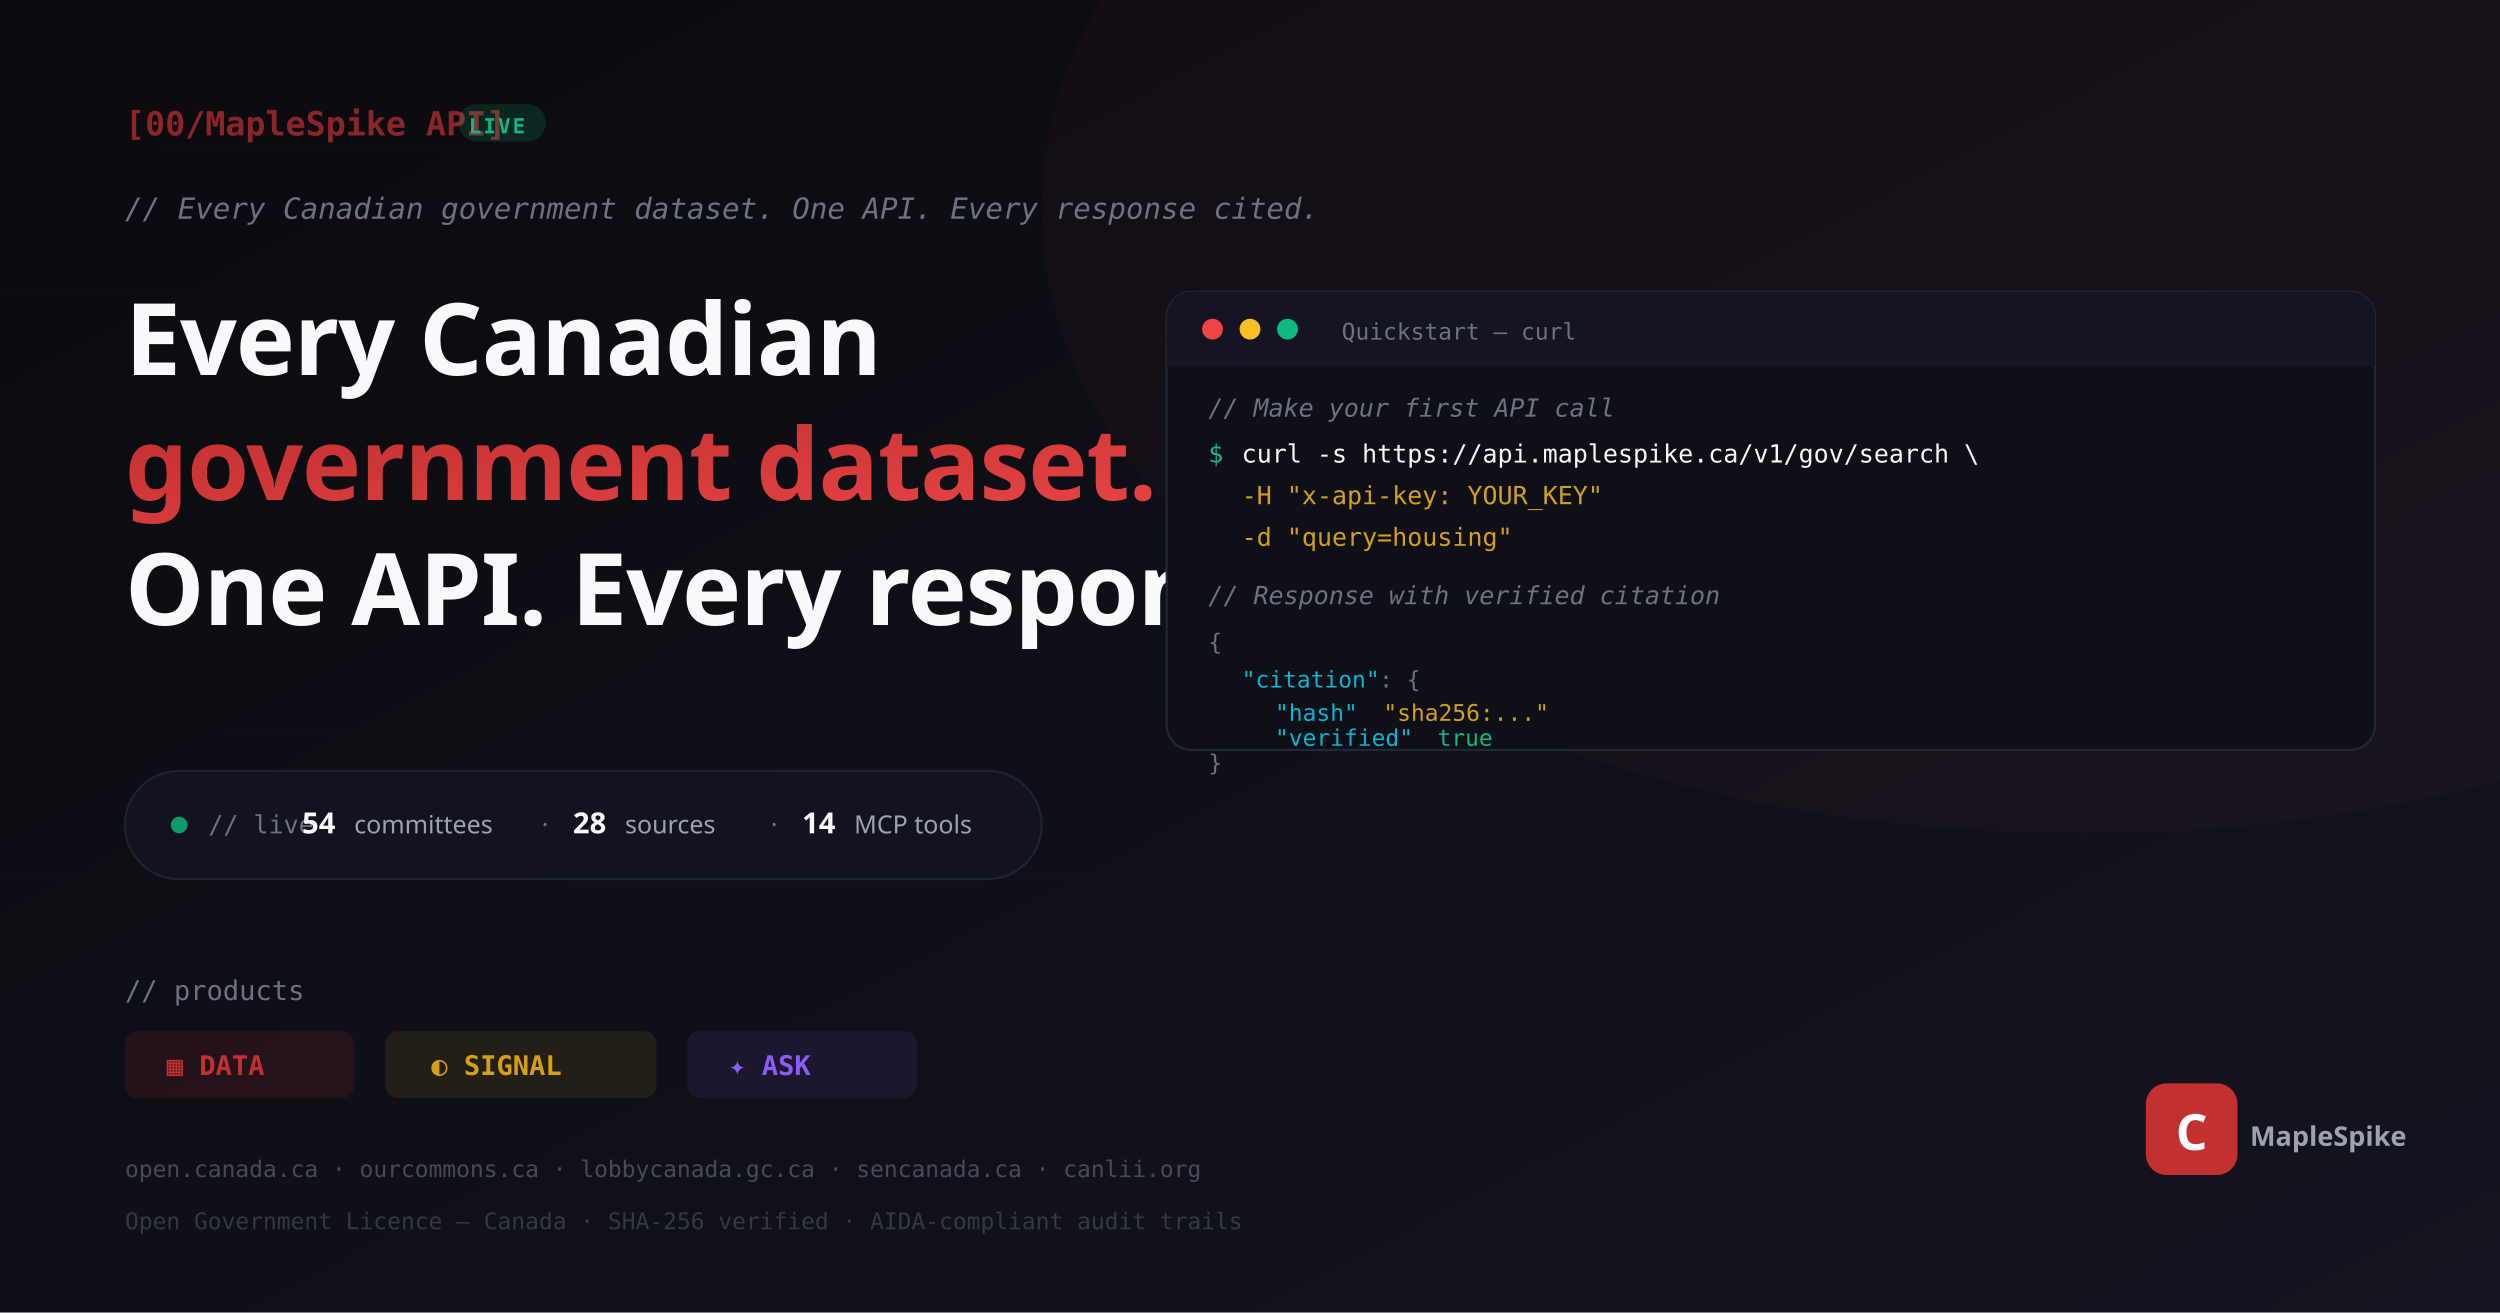
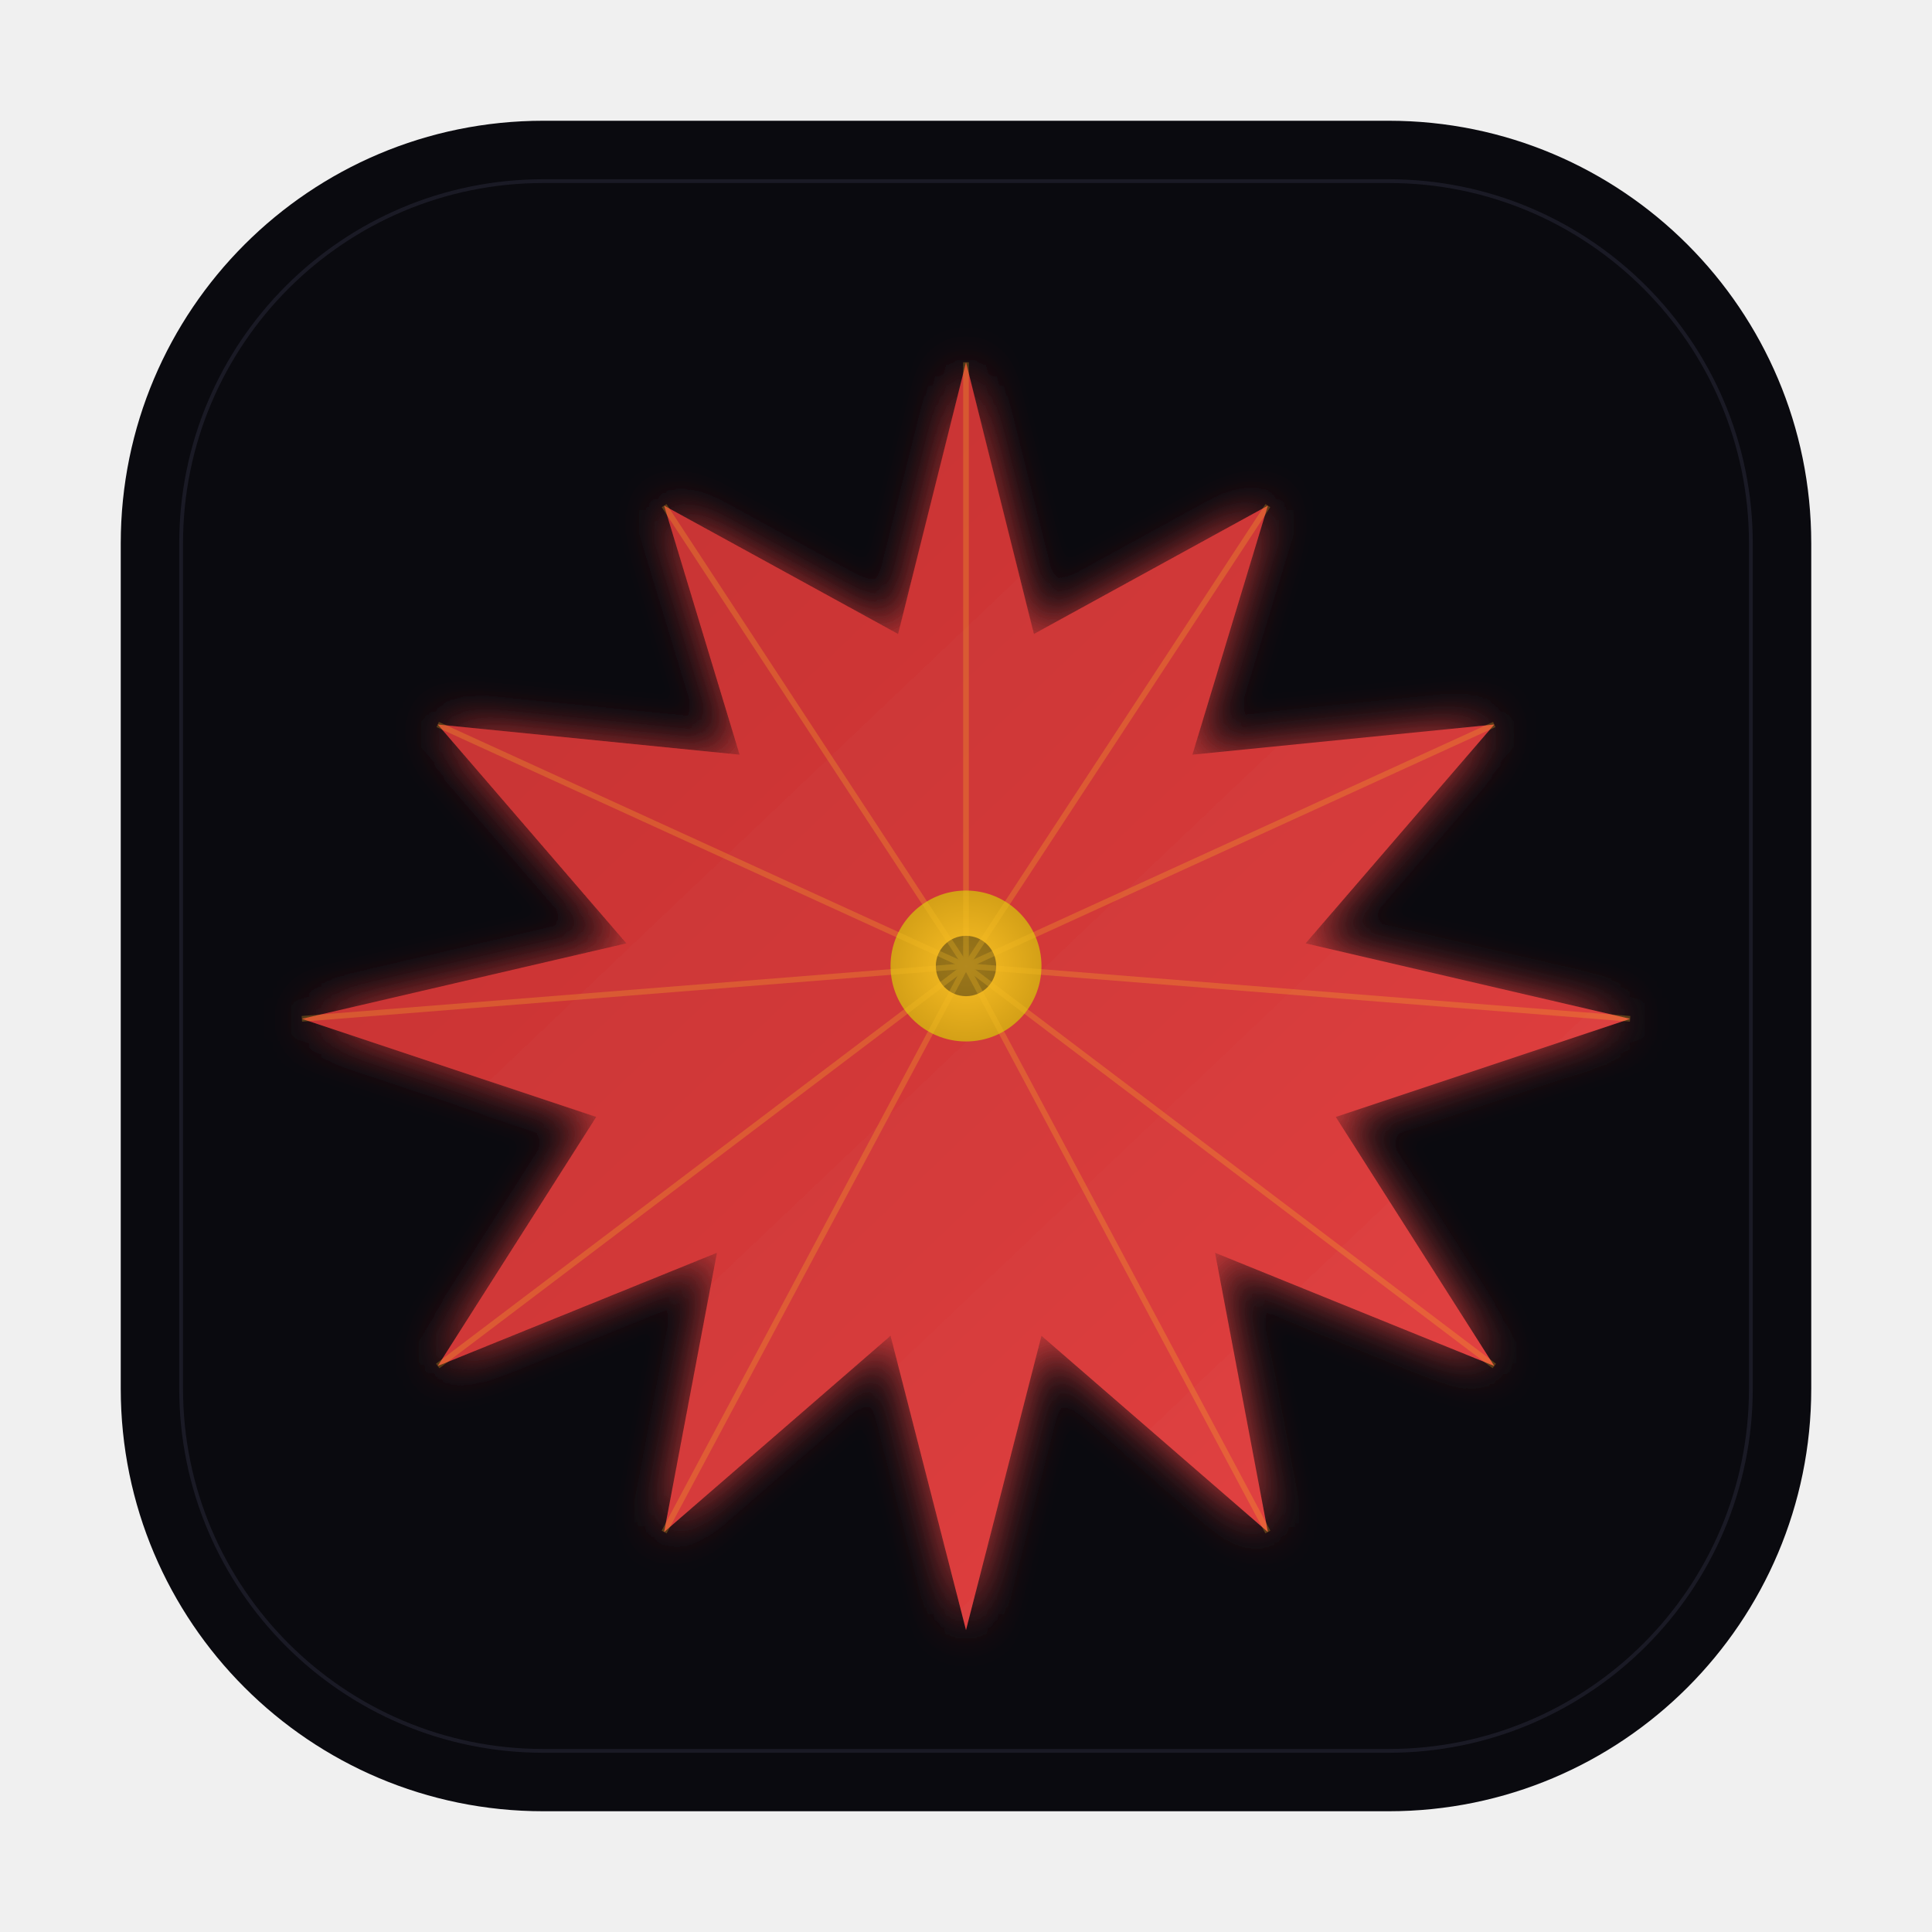
- <svg xmlns="http://www.w3.org/2000/svg" viewBox="0 0 1200 630" width="1200" height="630">
+ <svg xmlns="http://www.w3.org/2000/svg" viewBox="0 0 512 512" width="512" height="512">
  <defs>
-     <linearGradient id="bg" x1="0%" y1="0%" x2="100%" y2="100%">
-       <stop offset="0%" stop-color="#0A0A0F" />
-       <stop offset="100%" stop-color="#141420" />
-     </linearGradient>
-     <linearGradient id="accent" x1="0%" y1="0%" x2="100%" y2="100%">
+     <linearGradient id="leaf-grad" x1="0%" y1="0%" x2="100%" y2="100%">
      <stop offset="0%" stop-color="#C23030" />
+       <stop offset="60%" stop-color="#D63B3B" />
      <stop offset="100%" stop-color="#E84545" />
    </linearGradient>
-     <linearGradient id="cyan" x1="0%" y1="0%" x2="100%" y2="100%">
-       <stop offset="0%" stop-color="#0891B2" />
-       <stop offset="100%" stop-color="#06B6D4" />
-     </linearGradient>
-     <linearGradient id="gold" x1="0%" y1="0%" x2="100%" y2="100%">
-       <stop offset="0%" stop-color="#D4A017" />
-       <stop offset="100%" stop-color="#FBBF24" />
-     </linearGradient>
+     <radialGradient id="node-grad" cx="50%" cy="50%" r="50%">
+       <stop offset="0%" stop-color="#FBBF24" />
+       <stop offset="100%" stop-color="#D4A017" />
+     </radialGradient>
+     <filter id="glow" x="-20%" y="-20%" width="140%" height="140%">
+       <feGaussianBlur stdDeviation="6" result="blur" />
+       <feMerge>
+         <feMergeNode in="blur" />
+         <feMergeNode in="SourceGraphic" />
+       </feMerge>
+     </filter>
  </defs>
-   <rect width="1200" height="630" fill="url(#bg)" />
-   <g opacity="0.03" stroke="#C23030" stroke-width="0.5">
-     <line x1="0" y1="70" x2="1200" y2="70" />
-     <line x1="0" y1="140" x2="1200" y2="140" />
-     <line x1="0" y1="210" x2="1200" y2="210" />
-     <line x1="0" y1="280" x2="1200" y2="280" />
-     <line x1="0" y1="350" x2="1200" y2="350" />
-     <line x1="0" y1="420" x2="1200" y2="420" />
-     <line x1="0" y1="490" x2="1200" y2="490" />
-     <line x1="0" y1="560" x2="1200" y2="560" />
+   <rect x="32" y="32" width="448" height="448" rx="112" fill="#0A0A0F" />
+   <rect x="48" y="48" width="416" height="416" rx="96" fill="none" stroke="#1a1a25" stroke-width="1" />
+   <g fill="url(#leaf-grad)" filter="url(#glow)">
+     <path d="       M 256 96       L 274 168       L 336 134       L 316 200       L 396 192       L 346 250       L 432 270       L 354 296       L 396 362       L 322 332       L 336 406       L 276 354       L 256 432       L 236 354       L 176 406       L 190 332       L 116 362       L 158 296       L 80 270       L 166 250       L 116 192       L 196 200       L 176 134       L 238 168       Z     " />
  </g>
-   <ellipse cx="1000" cy="100" rx="500" ry="300" fill="#C23030" opacity="0.04" />
-   <text x="60" y="65" fill="#C23030" font-size="16" font-weight="700" font-family="monospace, sans-serif" opacity="0.7">[00/MapleSpike API]</text>
-   <rect x="220" y="50" width="42" height="18" rx="9" fill="#10B981" opacity="0.15" />
-   <text x="225" y="64" fill="#10B981" font-size="10" font-weight="700" font-family="monospace, sans-serif" letter-spacing="1">LIVE</text>
-   <text x="60" y="105" fill="#6B7280" font-size="14" font-family="monospace, sans-serif" font-style="italic">// Every Canadian government dataset. One API. Every response cited.</text>
-   <text x="60" y="180" fill="#F8F9FA" font-size="48" font-weight="800" font-family="sans-serif" letter-spacing="-0.5">
-     Every Canadian
-   </text>
-   <text x="60" y="240" fill="url(#accent)" font-size="48" font-weight="800" font-family="sans-serif" letter-spacing="-0.5">
-     government dataset.
-   </text>
-   <text x="60" y="300" fill="#F8F9FA" font-size="48" font-weight="800" font-family="sans-serif" letter-spacing="-0.5">
-     One API. Every response cited.
-   </text>
-   <rect x="560" y="140" width="580" height="220" rx="12" fill="#0F0F18" stroke="#1F2937" stroke-width="1" />
-   <rect x="560" y="140" width="580" height="36" rx="12" fill="#141422" />
-   <rect x="560" y="164" width="580" height="12" fill="#141422" />
-   <circle cx="582" cy="158" r="5" fill="#EF4444" />
-   <circle cx="600" cy="158" r="5" fill="#FBBF24" />
-   <circle cx="618" cy="158" r="5" fill="#10B981" />
-   <text x="644" y="163" fill="#6B7280" font-size="11" font-family="monospace, sans-serif">Quickstart — curl</text>
-   <text x="580" y="200" fill="#6B7280" font-size="12" font-family="monospace, sans-serif" font-style="italic">// Make your first API call</text>
-   <text x="580" y="222" fill="#10B981" font-size="12" font-family="monospace, sans-serif">$</text>
-   <text x="596" y="222" fill="#F8F9FA" font-size="12" font-family="monospace, sans-serif">curl -s https://api.maplespike.ca/v1/gov/search \</text>
-   <text x="596" y="242" fill="#D4A017" font-size="12" font-family="monospace, sans-serif">  -H "x-api-key: YOUR_KEY"</text>
-   <text x="596" y="262" fill="#D4A017" font-size="12" font-family="monospace, sans-serif">  -d "query=housing"</text>
-   <text x="580" y="290" fill="#6B7280" font-size="12" font-family="monospace, sans-serif" font-style="italic">// Response with verified citation</text>
-   <text x="580" y="312" fill="#6B7280" font-size="11" font-family="monospace, sans-serif">{</text>
-   <text x="596" y="330" fill="#06B6D4" font-size="11" font-family="monospace, sans-serif">"citation"</text>
-   <text x="662" y="330" fill="#6B7280" font-size="11" font-family="monospace, sans-serif">: {</text>
-   <text x="612" y="346" fill="#06B6D4" font-size="11" font-family="monospace, sans-serif">"hash"</text>
-   <text x="664" y="346" fill="#D4A017" font-size="11" font-family="monospace, sans-serif">"sha256:..."</text>
-   <text x="612" y="358" fill="#06B6D4" font-size="11" font-family="monospace, sans-serif">"verified"</text>
-   <text x="690" y="358" fill="#10B981" font-size="11" font-family="monospace, sans-serif">true</text>
-   <text x="580" y="370" fill="#6B7280" font-size="11" font-family="monospace, sans-serif">}</text>
-   <rect x="60" y="370" width="440" height="52" rx="26" fill="#141422" stroke="#1F2937" stroke-width="1" opacity="0.8" />
-   <circle cx="86" cy="396" r="4" fill="#10B981" opacity="0.8" />
-   <text x="100" y="400" fill="#6B7280" font-size="12" font-family="monospace, sans-serif">// live</text>
-   <text x="145" y="400" fill="#F8F9FA" font-size="14" font-weight="700" font-family="sans-serif">54</text>
-   <text x="170" y="400" fill="#9CA3AF" font-size="12" font-family="sans-serif">committees</text>
-   <text x="260" y="400" fill="#6B7280" font-size="12" font-family="sans-serif">·</text>
-   <text x="275" y="400" fill="#F8F9FA" font-size="14" font-weight="700" font-family="sans-serif">28</text>
-   <text x="300" y="400" fill="#9CA3AF" font-size="12" font-family="sans-serif">sources</text>
-   <text x="370" y="400" fill="#6B7280" font-size="12" font-family="sans-serif">·</text>
-   <text x="385" y="400" fill="#F8F9FA" font-size="14" font-weight="700" font-family="sans-serif">14</text>
-   <text x="410" y="400" fill="#9CA3AF" font-size="12" font-family="sans-serif">MCP tools</text>
-   <text x="60" y="480" fill="#6B7280" font-size="13" font-family="monospace, sans-serif">// products</text>
-   <rect x="60" y="495" width="110" height="32" rx="6" fill="#C23030" opacity="0.12" stroke="#C23030" stroke-width="0.5" stroke-opacity="0.3" />
-   <text x="80" y="516" fill="#C23030" font-size="13" font-weight="600" font-family="monospace, sans-serif">▦ DATA</text>
-   <rect x="185" y="495" width="130" height="32" rx="6" fill="#D4A017" opacity="0.10" stroke="#D4A017" stroke-width="0.5" stroke-opacity="0.3" />
-   <text x="207" y="516" fill="#D4A017" font-size="13" font-weight="600" font-family="monospace, sans-serif">◐ SIGNAL</text>
-   <rect x="330" y="495" width="110" height="32" rx="6" fill="#8B5CF6" opacity="0.10" stroke="#8B5CF6" stroke-width="0.5" stroke-opacity="0.3" />
-   <text x="350" y="516" fill="#8B5CF6" font-size="13" font-weight="600" font-family="monospace, sans-serif">✦ ASK</text>
-   <text x="60" y="565" fill="#6B7280" font-size="11" font-family="monospace, sans-serif" opacity="0.6">open.canada.ca · ourcommons.ca · lobbycanada.gc.ca · sencanada.ca · canlii.org</text>
-   <text x="60" y="590" fill="#6B7280" font-size="11" font-family="monospace, sans-serif" opacity="0.4">Open Government Licence – Canada · SHA-256 verified · AIDA-compliant audit trails</text>
-   <rect x="1030" y="520" width="44" height="44" rx="10" fill="#C23030" />
-   <text x="1052" y="552" text-anchor="middle" fill="white" font-size="24" font-weight="800" font-family="sans-serif">C</text>
-   <text x="1080" y="550" fill="#9CA3AF" font-size="13" font-weight="600" font-family="sans-serif">MapleSpike</text>
+   <circle cx="256" cy="256" r="20" fill="url(#node-grad)" />
+   <circle cx="256" cy="256" r="8" fill="#0A0A0F" opacity="0.4" />
+   <g stroke="#FBBF24" stroke-width="1.5" opacity="0.25" fill="none">
+     <line x1="256" y1="256" x2="256" y2="96" />
+     <line x1="256" y1="256" x2="336" y2="134" />
+     <line x1="256" y1="256" x2="396" y2="192" />
+     <line x1="256" y1="256" x2="432" y2="270" />
+     <line x1="256" y1="256" x2="396" y2="362" />
+     <line x1="256" y1="256" x2="336" y2="406" />
+     <line x1="256" y1="256" x2="176" y2="134" />
+     <line x1="256" y1="256" x2="116" y2="192" />
+     <line x1="256" y1="256" x2="80" y2="270" />
+     <line x1="256" y1="256" x2="116" y2="362" />
+     <line x1="256" y1="256" x2="176" y2="406" />
+   </g>
</svg>
